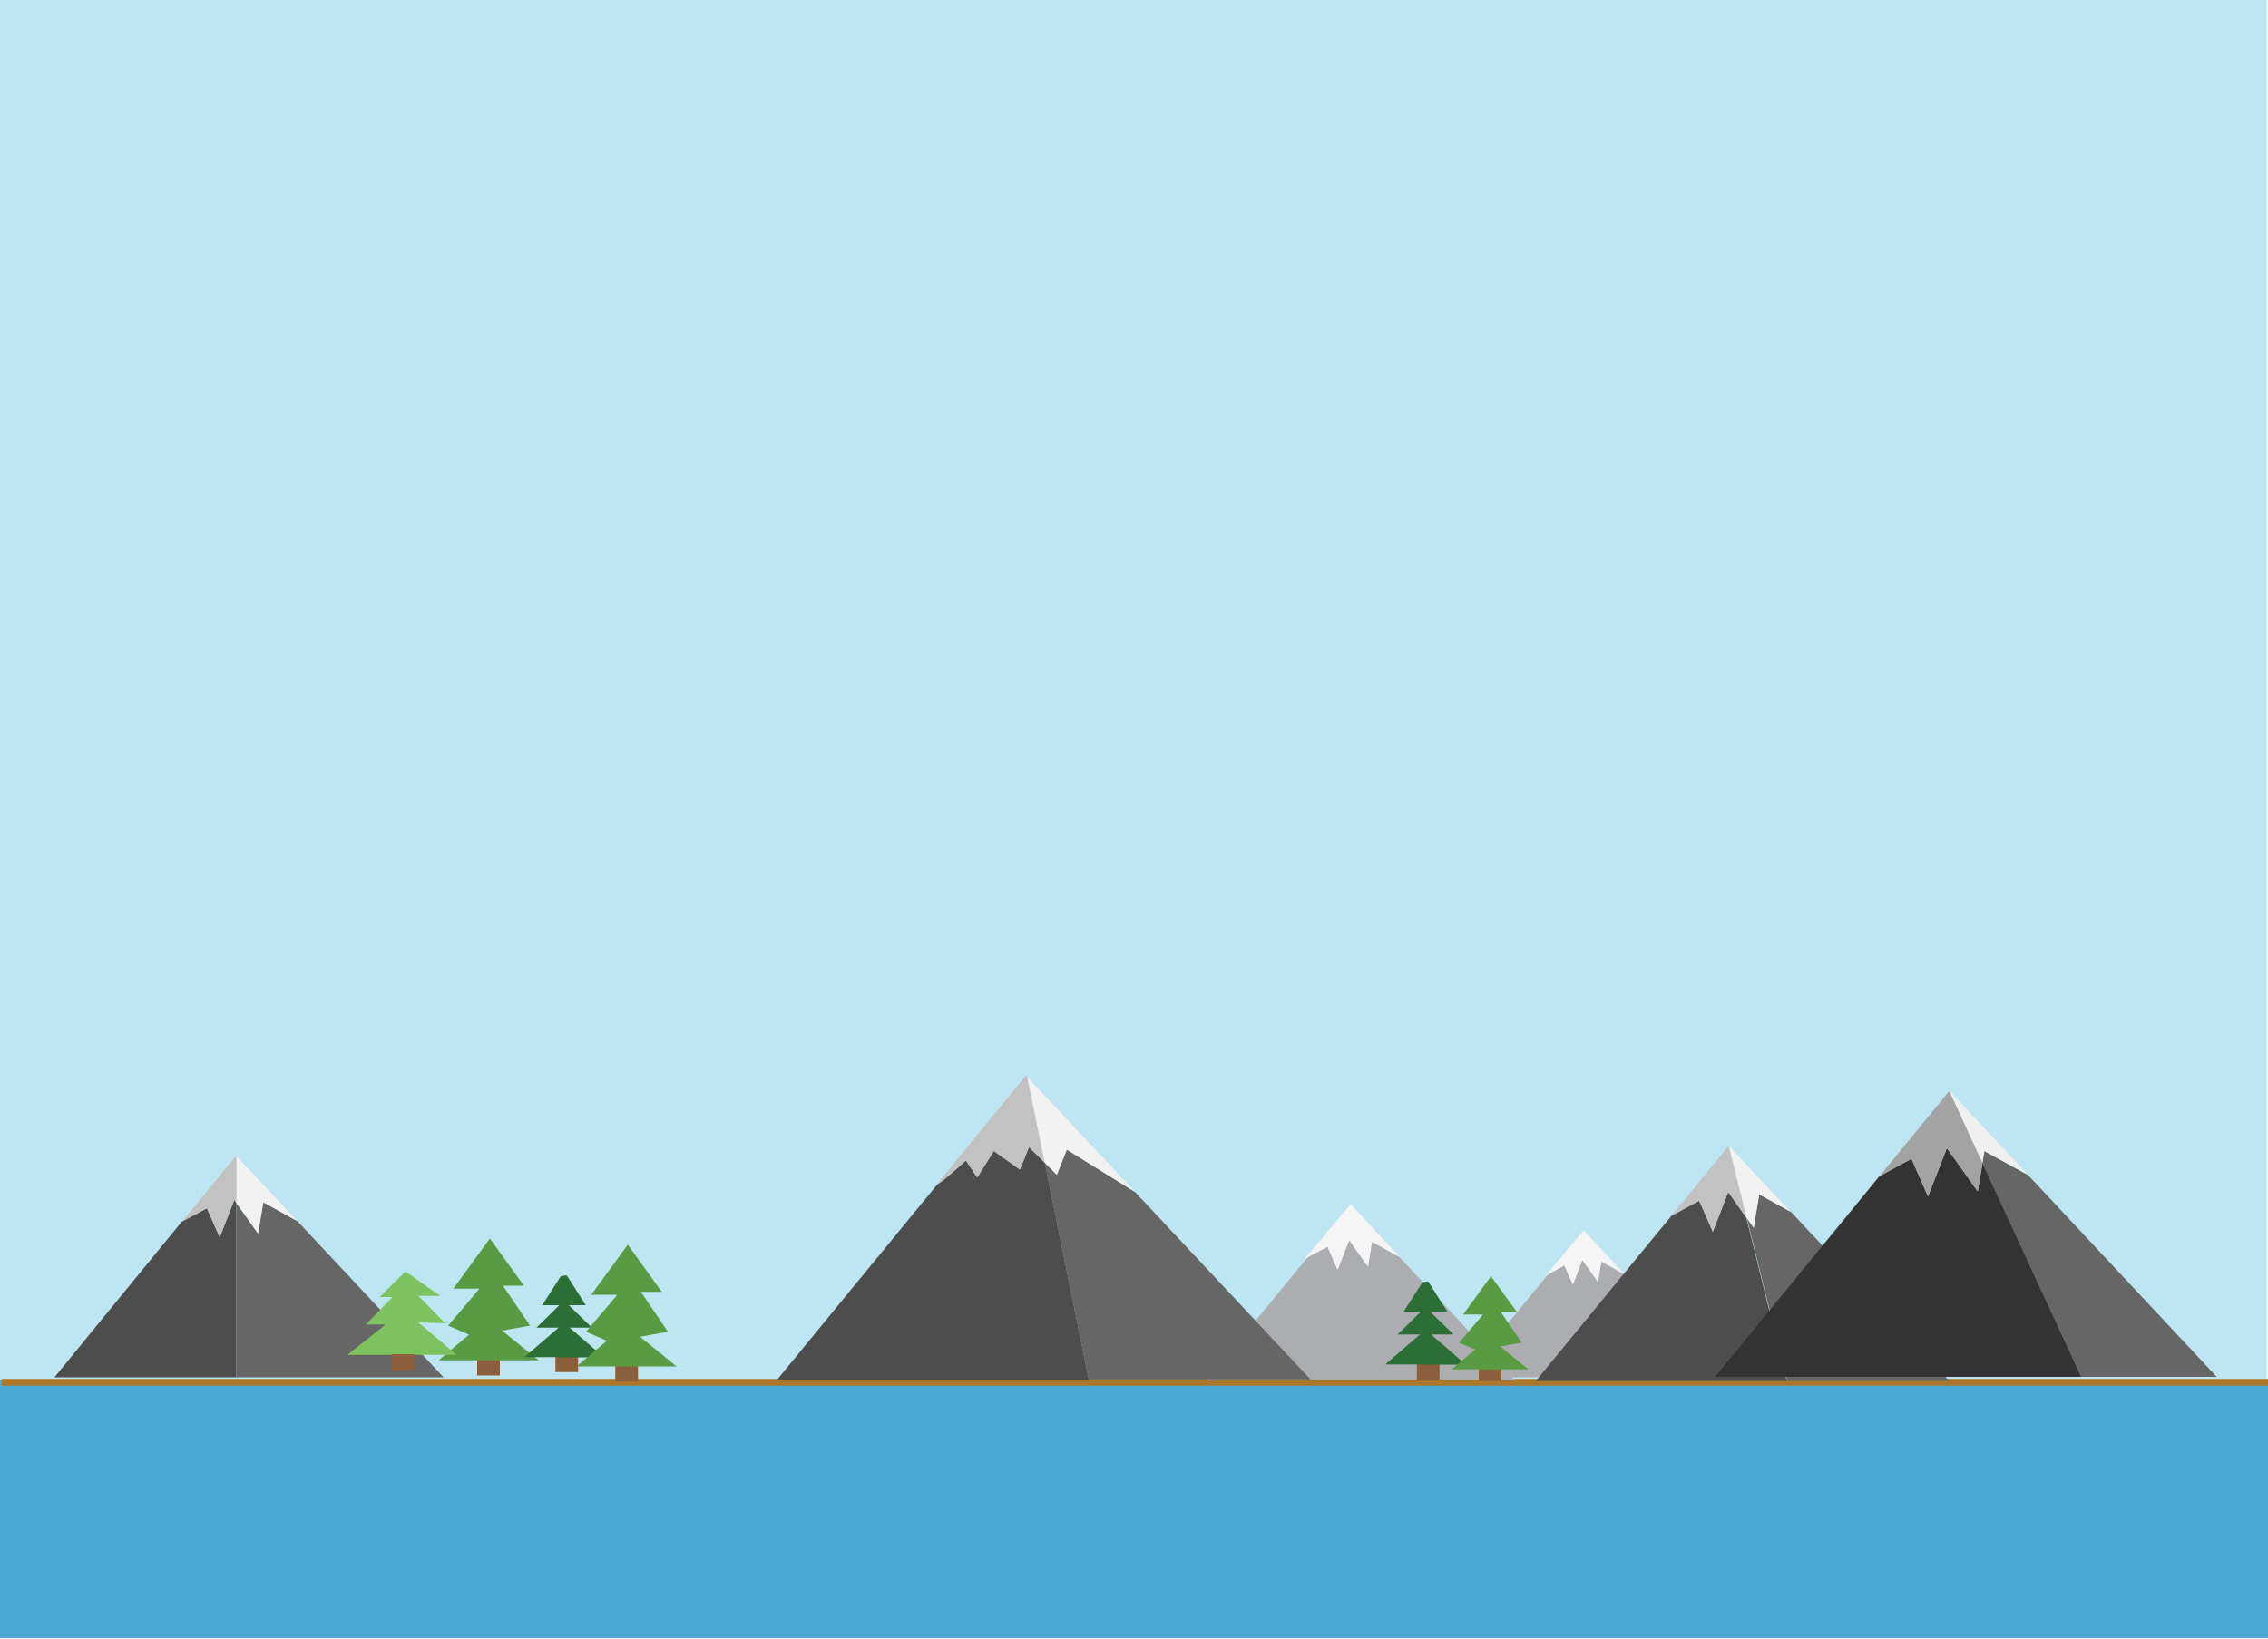
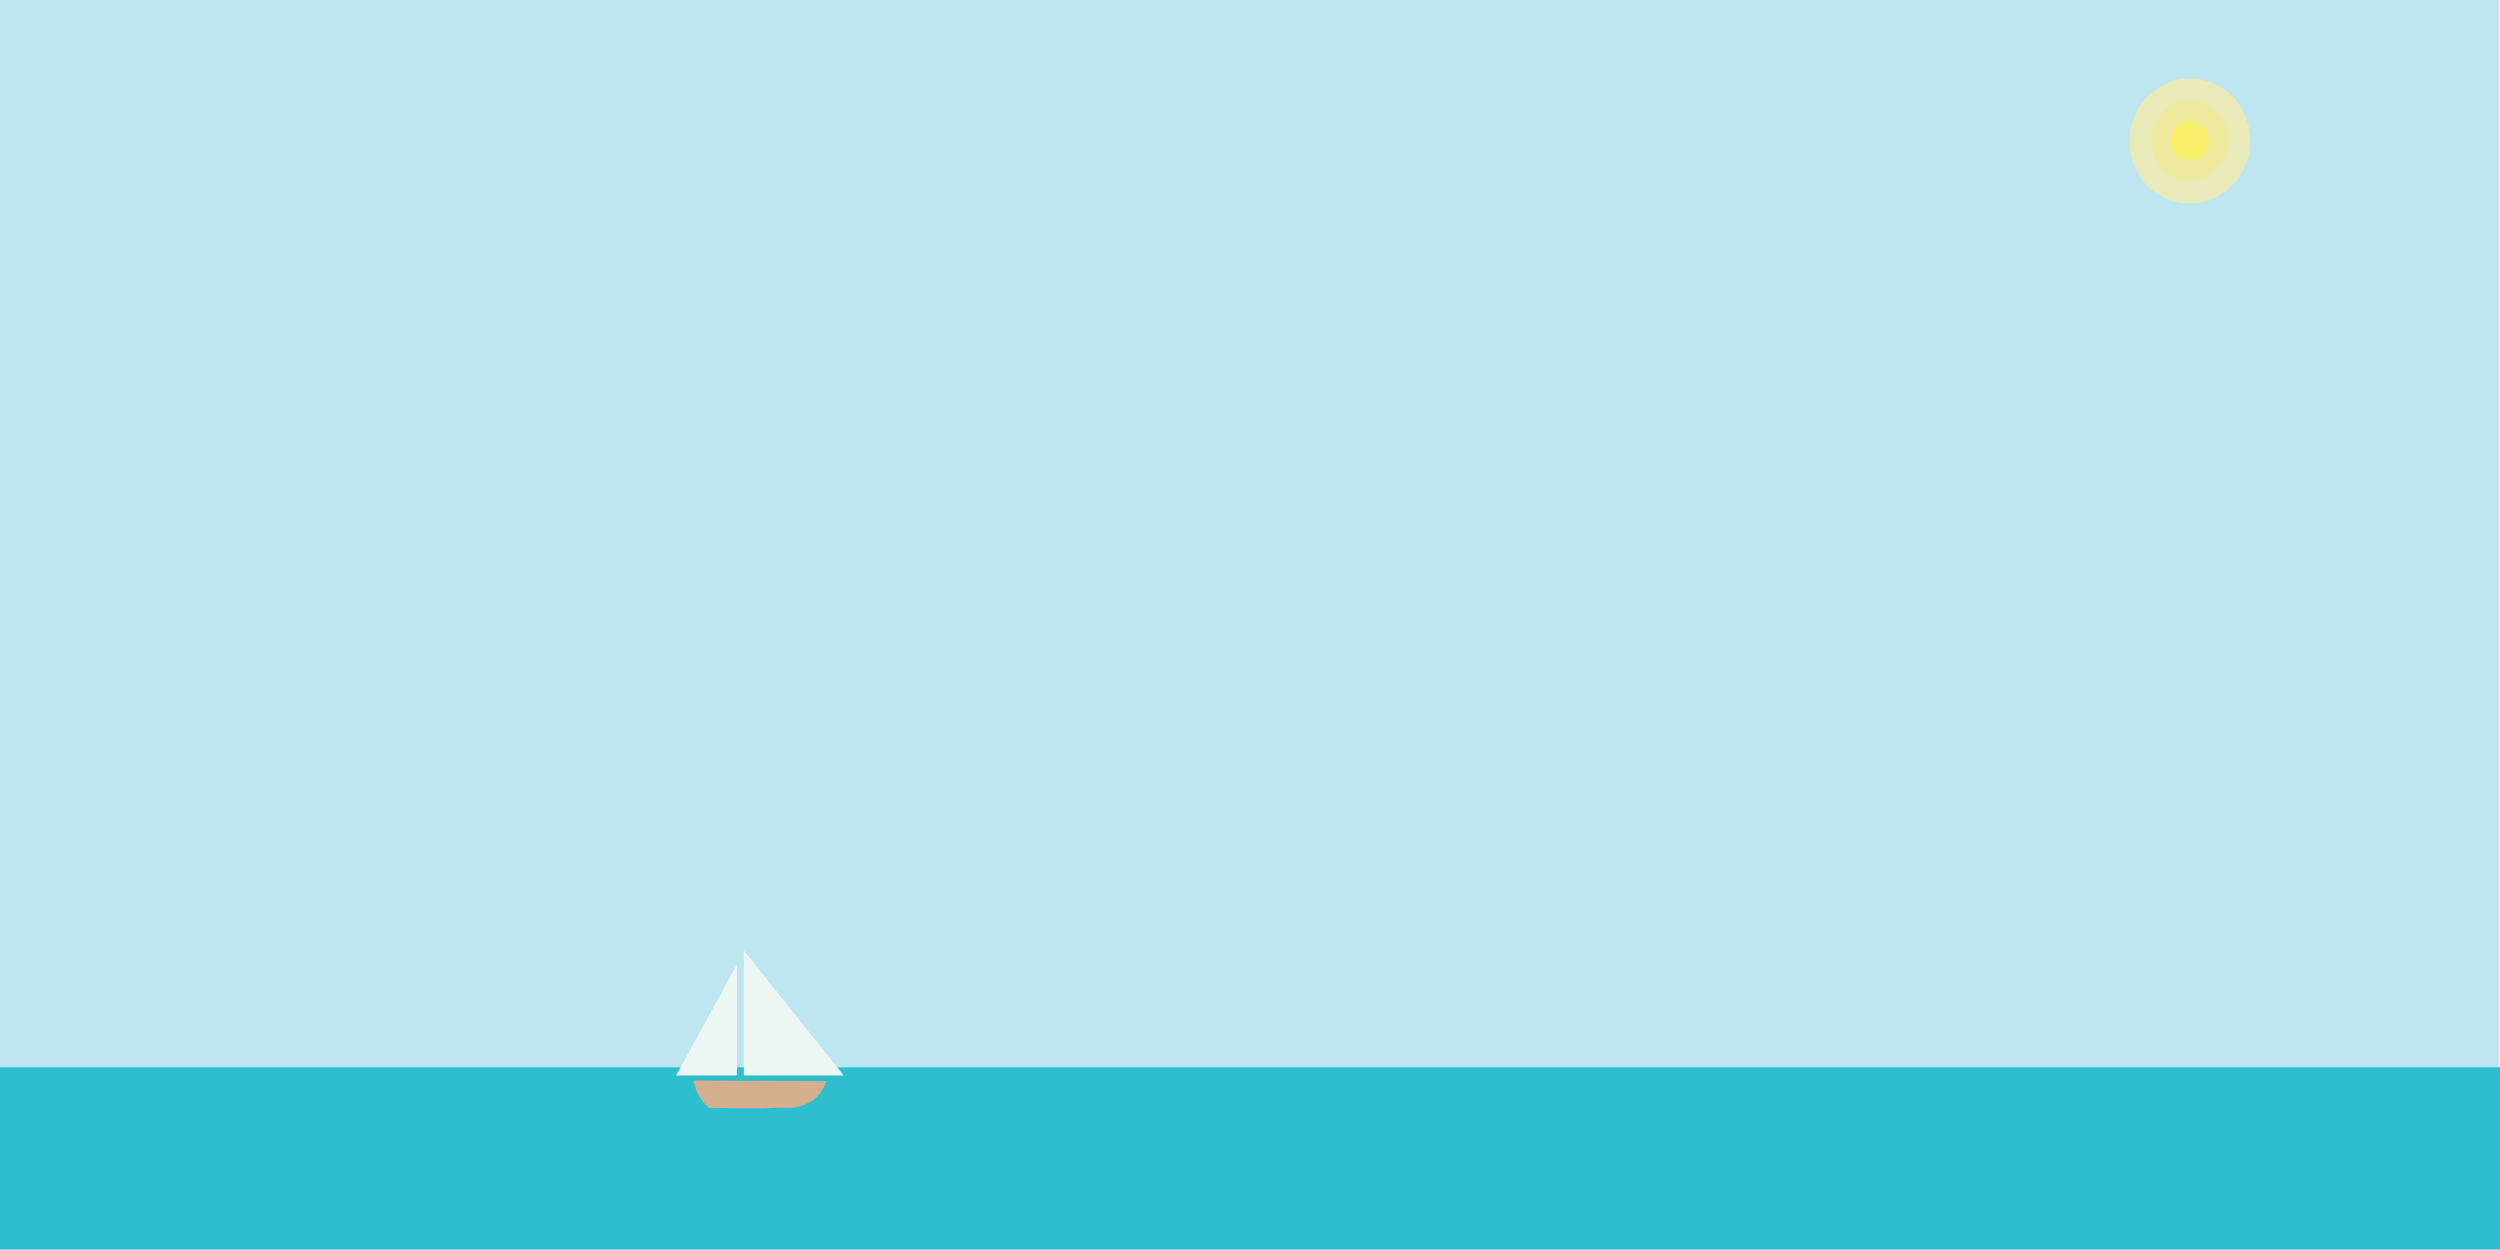
- <svg xmlns="http://www.w3.org/2000/svg" version="1.1" x="0px" y="0px" viewBox="0 0 1000 722.4" style="enable-background:new 0 0 1000 722.4;" xml:space="preserve">
-   <style type="text/css">
- 	.st0{fill:#BEE6F2;}
- 	.st1{fill:#4CA9D6;}
- 	.st2{fill:none;stroke:#AD772B;stroke-width:3;stroke-miterlimit:10;}
- 	.st3{fill:#ABADB0;}
- 	.st4{fill:#F5F5F6;}
- 	.st5{fill:#808285;}
- 	.st6{fill:#4D4D4D;}
- 	.st7{fill:#666666;}
- 	.st8{fill:#F2F2F2;}
- 	.st9{fill:#C2C2C2;}
- 	.st10{fill:none;stroke:#8B5E3C;stroke-width:10;stroke-miterlimit:10;}
- 	.st11{fill:#599B43;}
- 	.st12{fill:#7CC360;}
- 	.st13{fill:#2B6E36;}
- 	.st14{display:none;}
- 	.st15{display:inline;}
- 	.st16{fill:#EAEAB9;}
- 	.st17{fill:#EFEA9F;}
- 	.st18{fill:#F9EF65;}
- 	.st19{fill:#333333;}
- 	.st20{fill:#A3A3A3;}
- 	.st21{fill:#F0F0F0;}
- </style>
-   <g id="skeeai">
-     <rect x="-0.5" class="st0" width="1000" height="609.6" />
-   </g>
-   <g id="wooder">
-     <rect x="-0.5" y="608.4" class="st1" width="1001.3" height="114" />
-   </g>
-   <g id="land">
-     <line class="st2" x1="0.8" y1="609.6" x2="1000.8" y2="609.6" />
-   </g>
-   <g id="behoondmoontain">
-     <g>
-       <polygon class="st3" points="532,608.8 572.6,559.3 575.9,555.3 595.5,531.4 668,608.8   " />
-       <path class="st4" d="M575.2,555.2l20.3-24.2c7.3,7.8,14.5,15.7,21.8,23.5c-4.1-2.3-8.2-4.5-12.3-6.8c-0.6,3.7-1.2,7.3-1.8,11    c-2.8-3.9-5.6-7.8-8.3-11.7c-1.7,4.4-3.4,8.7-5.1,13.1c-1.5-3.4-3-6.8-4.5-10.2C581.9,551.6,578.6,553.4,575.2,555.2z" />
-     </g>
-     <g>
-       <polygon class="st3" points="645.4,607.4 679.2,566.1 681.9,562.8 698.2,542.9 758.7,607.4   " />
-       <path class="st4" d="M681.4,562.7l16.9-20.2c6,6.5,12.1,13.1,18.1,19.6c-3.4-1.9-6.9-3.8-10.3-5.7c-0.5,3-1,6.1-1.5,9.1    c-2.3-3.3-4.6-6.5-6.9-9.8c-1.4,3.6-2.8,7.3-4.2,10.9c-1.3-2.8-2.5-5.7-3.8-8.5C686.9,559.7,684.2,561.2,681.4,562.7z" />
-     </g>
-   </g>
-   <g id="mirooo_mootain">
-     <path class="st5" d="M719,615" />
-     <g>
-       <path class="st6" d="M103.3,529.2c-2.1,5.5-4.3,11-6.4,16.5c-1.9-4.3-3.8-8.6-5.7-12.9c-3.7,2-7.3,4-11,5.9l-0.9,1.1l-4.1,5    L24,607.4h80.2v-76.9C103.9,530.1,103.6,529.7,103.3,529.2z" />
-       <path class="st7" d="M131.1,538.5c-5-2.8-10-5.5-15-8.3c-0.8,4.6-1.5,9.2-2.3,13.8c-3.2-4.5-6.4-9-9.6-13.5v76.9h91.4L131.1,538.5    z" />
-       <path class="st8" d="M104.2,530.5c3.2,4.5,6.4,9,9.6,13.5c0.8-4.6,1.5-9.2,2.3-13.8c5,2.8,10,5.5,15,8.3l-26.9-28.7V530.5z" />
-       <path class="st9" d="M96.9,545.7c2.1-5.5,4.3-11,6.4-16.5c0.3,0.4,0.6,0.9,0.9,1.3v-20.7l-0.1-0.1l-23.9,29.1c3.7-2,7.3-4,11-5.9    C93.1,537.1,95,541.4,96.9,545.7z" />
-     </g>
-     <g>
-       <path class="st6" d="M453.7,505.9c-1.3,3.3-2.6,6.6-4,9.9c-3.8-2.7-7.7-5.5-11.5-8.2c-2.4,3.9-4.9,7.8-7.3,11.7    c-1.7-2.5-3.4-5-5-7.5c-6.9,6.3-11.1,9.8-12.5,10.4l-0.5,0.6l-70.2,85.6h137.4l-19.4-95.6C458.4,510.5,456,508.2,453.7,505.9z" />
-       <path class="st7" d="M500.4,525.6c-10-6.2-20.1-12.5-30.1-18.7l-4.4,11.1c-1.8-1.8-3.5-3.5-5.3-5.3l19.4,95.6h97.8L500.4,525.6z" />
-       <path class="st9" d="M430.9,519.2c2.4-3.9,4.9-7.8,7.3-11.7c3.8,2.7,7.7,5.5,11.5,8.2c1.3-3.3,2.6-6.6,4-9.9    c2.3,2.3,4.6,4.6,6.9,6.9l-7.7-37.9l-0.5-0.5l-34,41.4l-5.1,6.3c1.5-0.6,5.6-4,12.5-10.4C427.6,514.2,429.3,516.7,430.9,519.2z" />
-       <path class="st8" d="M460.7,512.8c1.8,1.8,3.5,3.5,5.3,5.3l4.4-11.1c10,6.2,20.1,12.5,30.1,18.7L453,474.9L460.7,512.8z" />
-     </g>
-     <g>
-       <path class="st6" d="M762,525.7c-2.3,5.8-4.6,11.7-6.8,17.5c-2-4.6-4-9.1-6-13.7c-4.1,2.2-8.2,4.4-12.3,6.7l-0.9,1.2l-4.4,5.3    L677.2,609h110.6l-17.8-71.9C767.4,533.3,764.7,529.5,762,525.7z" />
-       <path class="st7" d="M789.6,534.4c-4.6-2.6-9.3-5.1-13.9-7.7c-0.8,4.9-1.6,9.8-2.4,14.7c-1-1.4-2.1-2.9-3.1-4.3l17.8,71.9h71.5    L789.6,534.4z" />
-       <path class="st8" d="M770.1,537.1c1,1.4,2.1,2.9,3.1,4.3c0.8-4.9,1.6-9.8,2.4-14.7c4.6,2.6,9.3,5.1,13.9,7.7l-27.3-29.2    L770.1,537.1z" />
-       <path class="st9" d="M755.2,543.2c2.3-5.8,4.6-11.7,6.8-17.5c2.7,3.8,5.4,7.6,8.1,11.4l-7.9-31.8l-25.3,30.9    c4.1-2.2,8.2-4.4,12.3-6.7C751.2,534.1,753.2,538.6,755.2,543.2z" />
-     </g>
-   </g>
-   <g id="trays">
-     <g>
-       <line class="st10" x1="215.4" y1="599.6" x2="215.4" y2="606.6" />
-       <polygon class="st11" points="216,546.2 199.9,568.3 211.4,568.3 197.6,584.6 206.8,588.6 193.4,599.9 237.5,599.9 221.4,586.8     233.7,584.6 221.8,567 231,567   " />
-     </g>
-     <g>
-       <polygon class="st12" points="178.8,560.7 167.4,572 173.1,572 161.3,584.1 170,584.1 153.2,597.5 201.3,597.5 184.5,583.2     196.3,583.6 184.5,571.5 194.1,571.5   " />
-       <line class="st10" x1="177.7" y1="597.2" x2="177.7" y2="604.2" />
-     </g>
-     <g>
-       <line class="st10" x1="629.7" y1="600.2" x2="629.7" y2="608.4" />
-       <g>
-         <path class="st13" d="M618.6,586.2l-2.4,2.3h9.9l-15.3,13.2h18.9v-36.5c-0.9,0-1.7,0.1-2.6,0.4l-8.2,12.8h7.6L618.6,586.2" />
-         <path class="st13" d="M631,588.5h9.9l-10.3-10h7.6l-8.4-13.2c-0.8,0-1.6,0.1-2.4,0.3v36.2h18.9L631,588.5z" />
-       </g>
-     </g>
-     <g>
-       <line class="st10" x1="657" y1="603.6" x2="657" y2="609" />
-       <polygon class="st11" points="657.4,562.8 645.1,579.7 653.9,579.7 643.3,592.1 650.4,595.2 640.1,603.9 673.9,603.9 661.5,593.8     670.9,592.1 661.8,578.7 668.9,578.7   " />
-     </g>
-     <g>
-       <line class="st10" x1="249.9" y1="596.9" x2="249.9" y2="605.1" />
-       <g>
-         <path class="st13" d="M238.9,583.2l-2.4,2.3h9.8l-15.1,13h18.6v-36c-0.8,0-1.7,0.1-2.6,0.4l-8.1,12.7h7.5L238.9,583.2" />
-         <path class="st13" d="M251.2,585.5h9.8l-10.2-9.9h7.5l-8.3-13c-0.8,0-1.5,0.1-2.3,0.3v35.7h18.6L251.2,585.5z" />
-       </g>
-     </g>
-     <g>
-       <line class="st10" x1="276.3" y1="602.3" x2="276.3" y2="609.3" />
-       <polygon class="st11" points="276.8,548.9 260.7,571 272.2,571 258.4,587.3 267.6,591.3 254.2,602.6 298.3,602.6 282.2,589.5     294.5,587.3 282.6,569.7 291.8,569.7   " />
-     </g>
-   </g>
-   <g id="soon" class="st14">
-     <g class="st15">
-       <ellipse transform="matrix(0.9403 -0.3403 0.3403 0.9403 -102.0525 345.6728)" class="st16" cx="934.5" cy="463.8" rx="20.8" ry="20.8" />
-       <ellipse transform="matrix(0.9876 -0.1568 0.1568 0.9876 -61.1327 152.275)" class="st17" cx="934.5" cy="463.6" rx="13.3" ry="13.3" />
-       <ellipse transform="matrix(0.9876 -0.1568 0.1568 0.9876 -61.1667 152.2777)" class="st18" cx="934.5" cy="463.8" rx="6.5" ry="6.5" />
-     </g>
-   </g>
-   <g id="reflectoo">
- </g>
-   <g id="froont_moontain_1_">
-     <g>
-       <path class="st19" d="M872,525.4c-4.5-6.4-9.1-12.7-13.6-19.1c-2.8,7.1-5.5,14.2-8.3,21.3c-2.4-5.5-4.9-11.1-7.3-16.6    c-4.7,2.6-9.4,5.1-14.1,7.7l-1.2,1.4l-5.3,6.5l-66,80.6h161.6l-43.6-94.4C873.4,517,872.7,521.2,872,525.4z" />
-       <path class="st7" d="M894.2,518.2c-6.4-3.5-12.9-7.1-19.3-10.6c-0.3,1.7-0.6,3.5-0.9,5.2l43.6,94.4h59.8L894.2,518.2z" />
-       <path class="st20" d="M850.1,527.6c2.8-7.1,5.5-14.2,8.3-21.3c4.5,6.4,9.1,12.7,13.6,19.1c0.7-4.2,1.4-8.4,2.1-12.6l-14.6-31.7    l-30.8,37.6c4.7-2.6,9.4-5.1,14.1-7.7C845.2,516.5,847.7,522.1,850.1,527.6z" />
-       <path class="st21" d="M874.1,512.8c0.3-1.7,0.6-3.5,0.9-5.2c6.4,3.5,12.9,7.1,19.3,10.6l-34.8-37.2L874.1,512.8z" />
-     </g>
-   </g>
+ <svg xmlns="http://www.w3.org/2000/svg" id="Layer_2" data-name="Layer 2" viewBox="0 0 600.41 300.1">
+   <defs>
+     <style>.cls-1{fill:#bee6f1;}.cls-2{fill:#2dbfce;}.cls-3{fill:#e8eab8;}.cls-4{fill:#efe99d;}.cls-5{fill:#f7ef67;}.cls-6{fill:#ecf6f2;}.cls-7{fill:#d3af8d;}</style>
+   </defs>
+   <path class="cls-1" d="M0,0V274H600.2V0H0ZM0.33,272.33v0Z" />
+   <polygon class="cls-2" points="0.41 256.33 0.41 259.76 0.41 256.33 0 256.33 0 300.1 600.41 300.1 600.41 256.33 0.41 256.33" />
+   <path class="cls-3" d="M521,19.71a14.34,14.34,0,0,1,18.55,9,15.25,15.25,0,0,1-8.69,19.3,14.34,14.34,0,0,1-18.55-9A15.25,15.25,0,0,1,521,19.71Z" />
+   <path class="cls-4" d="M535.11,32.22a9.58,9.58,0,0,1-7.68,11,9.3,9.3,0,0,1-10.58-8,9.58,9.58,0,0,1,7.68-11A9.3,9.3,0,0,1,535.11,32.22Z" />
+   <path class="cls-5" d="M530.45,33.15a4.69,4.69,0,0,1-3.76,5.39,4.55,4.55,0,0,1-5.18-3.91,4.69,4.69,0,0,1,3.76-5.39A4.55,4.55,0,0,1,530.45,33.15Z" />
+   <polygon class="cls-6" points="178.64 228.28 178.64 258.28 202.63 258.28 178.64 228.28" />
+   <polygon class="cls-6" points="177 231.61 177 258.28 162.38 258.28 177 231.61" />
+   <path class="cls-7" d="M166.63,259.51l31.83,0.13a9.16,9.16,0,0,1-3.09,4.48,9.52,9.52,0,0,1-3.75,1.69,11.47,11.47,0,0,1-3.25.25c-2.56-.1-5.12.16-7.69,0.13l-10.37-.12a10.13,10.13,0,0,1-2.9-3.75A10,10,0,0,1,166.63,259.51Z" />
</svg>
